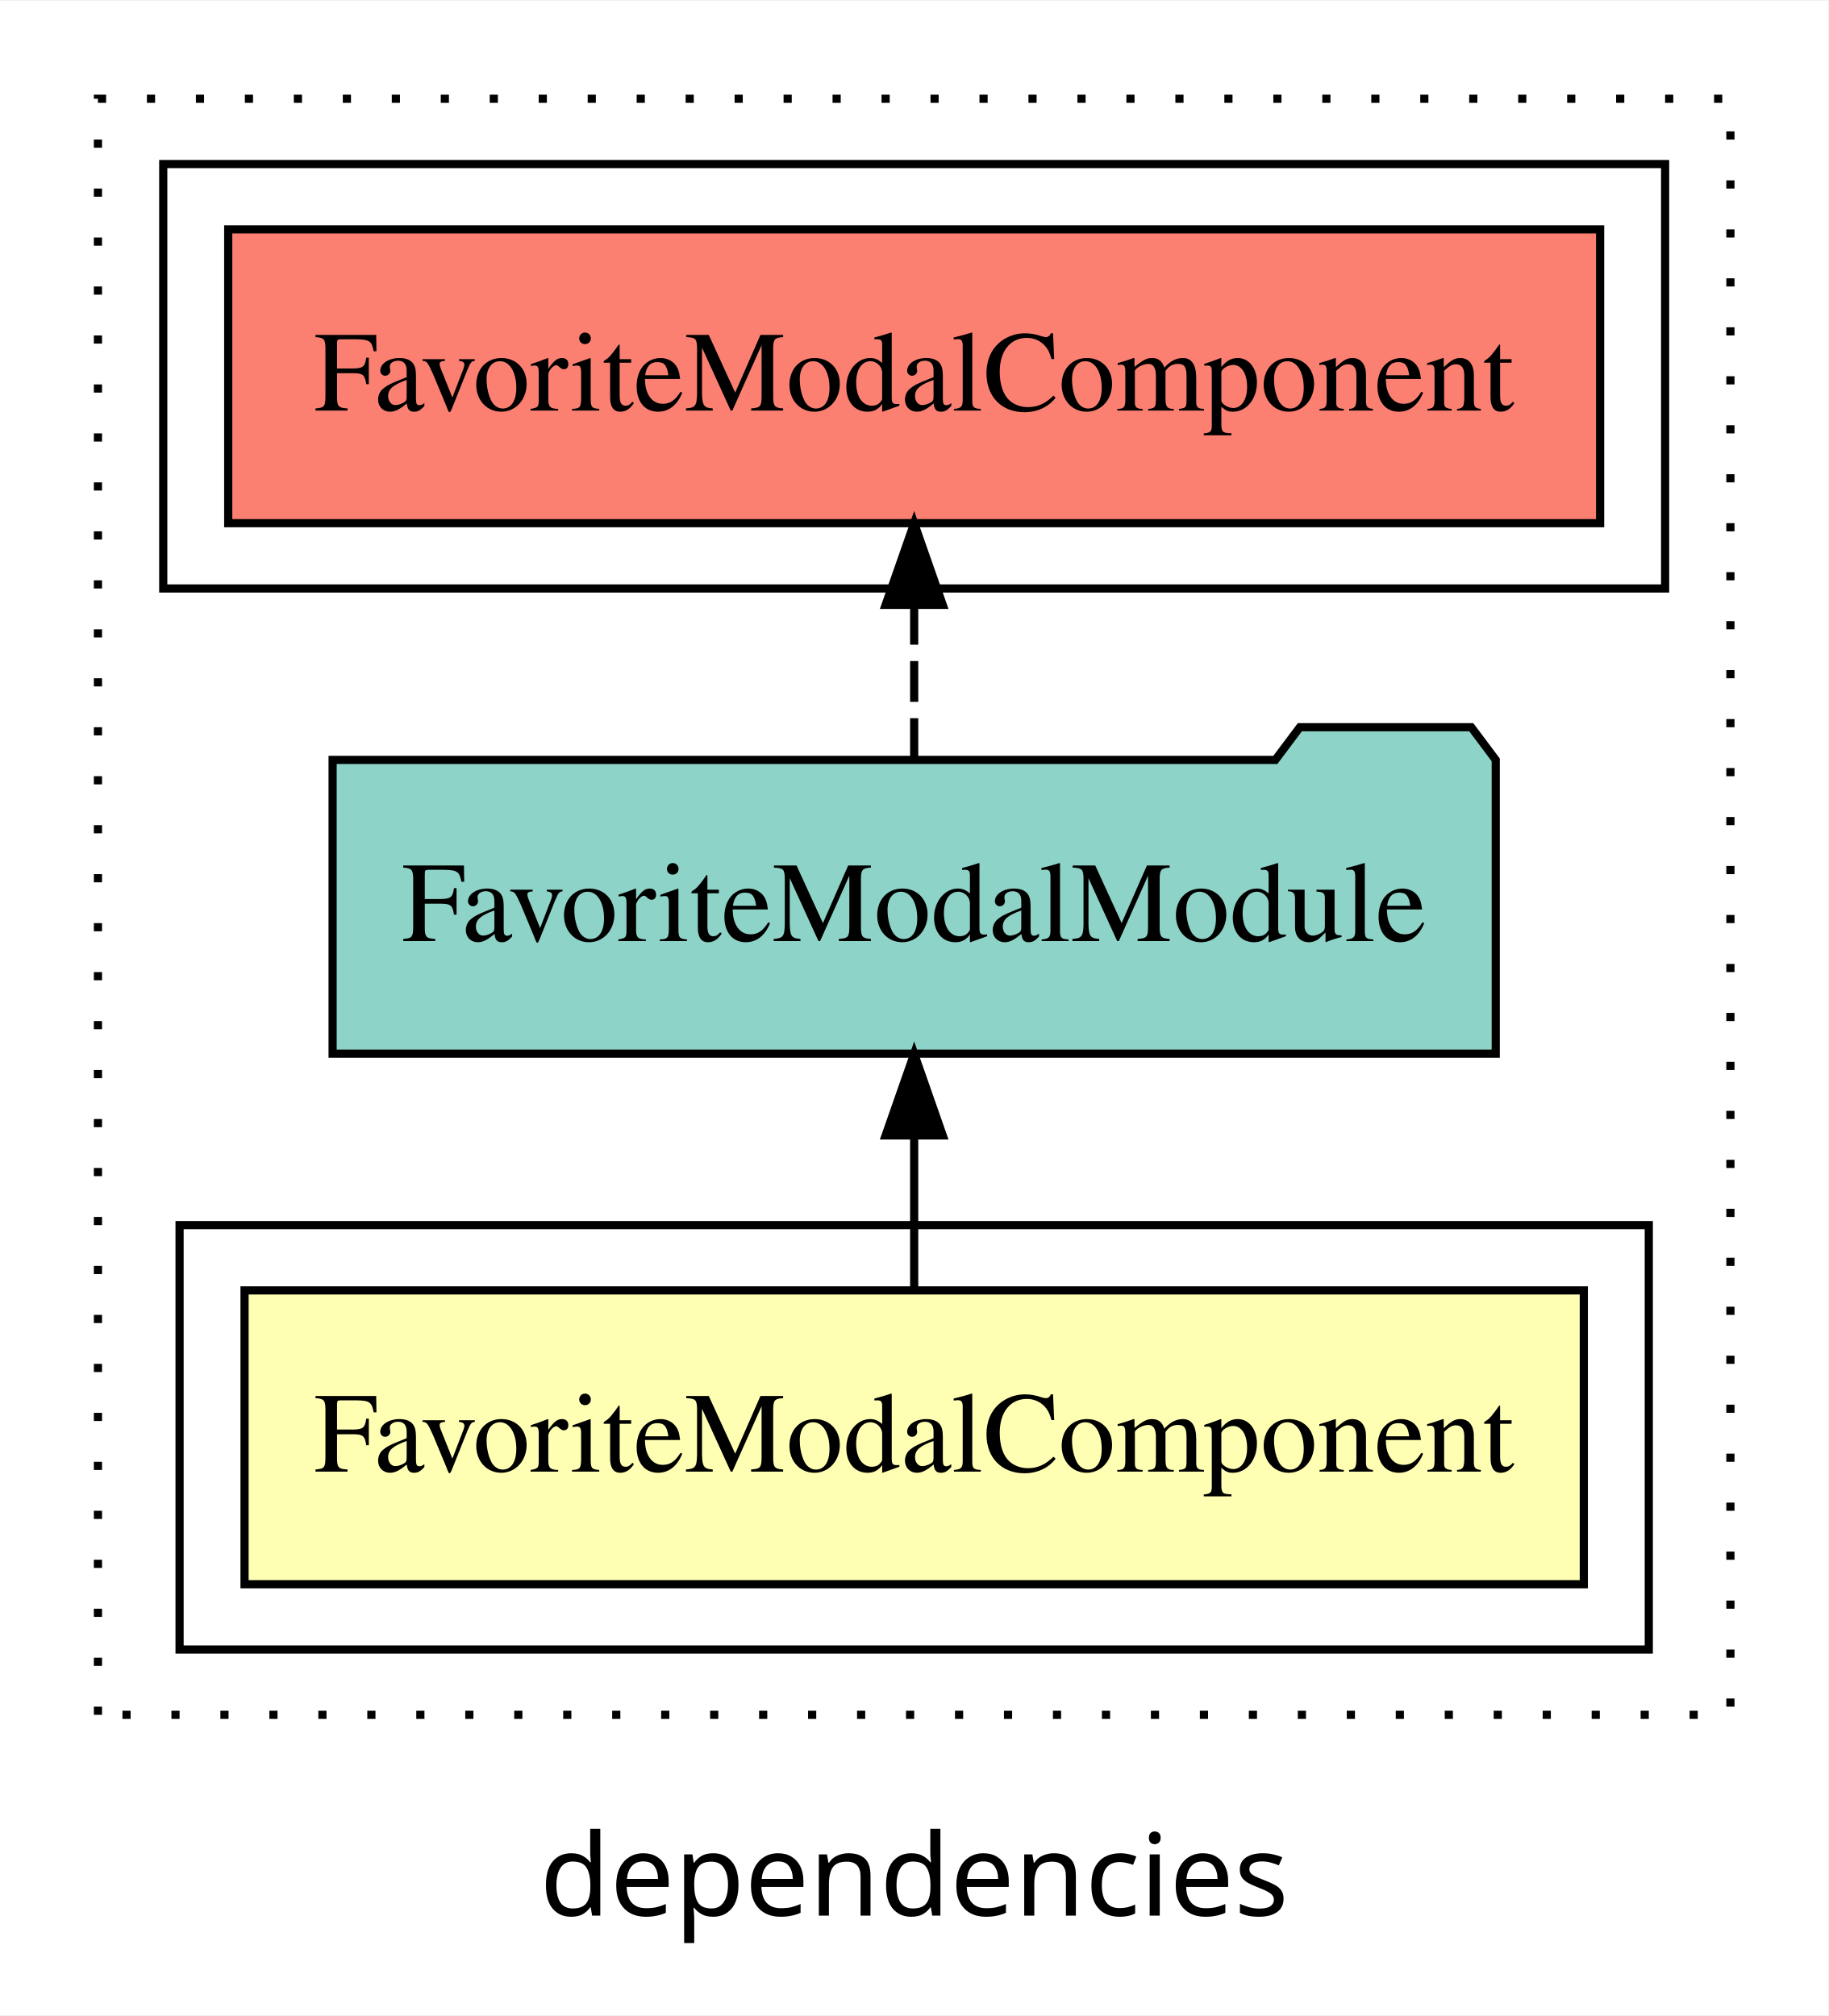
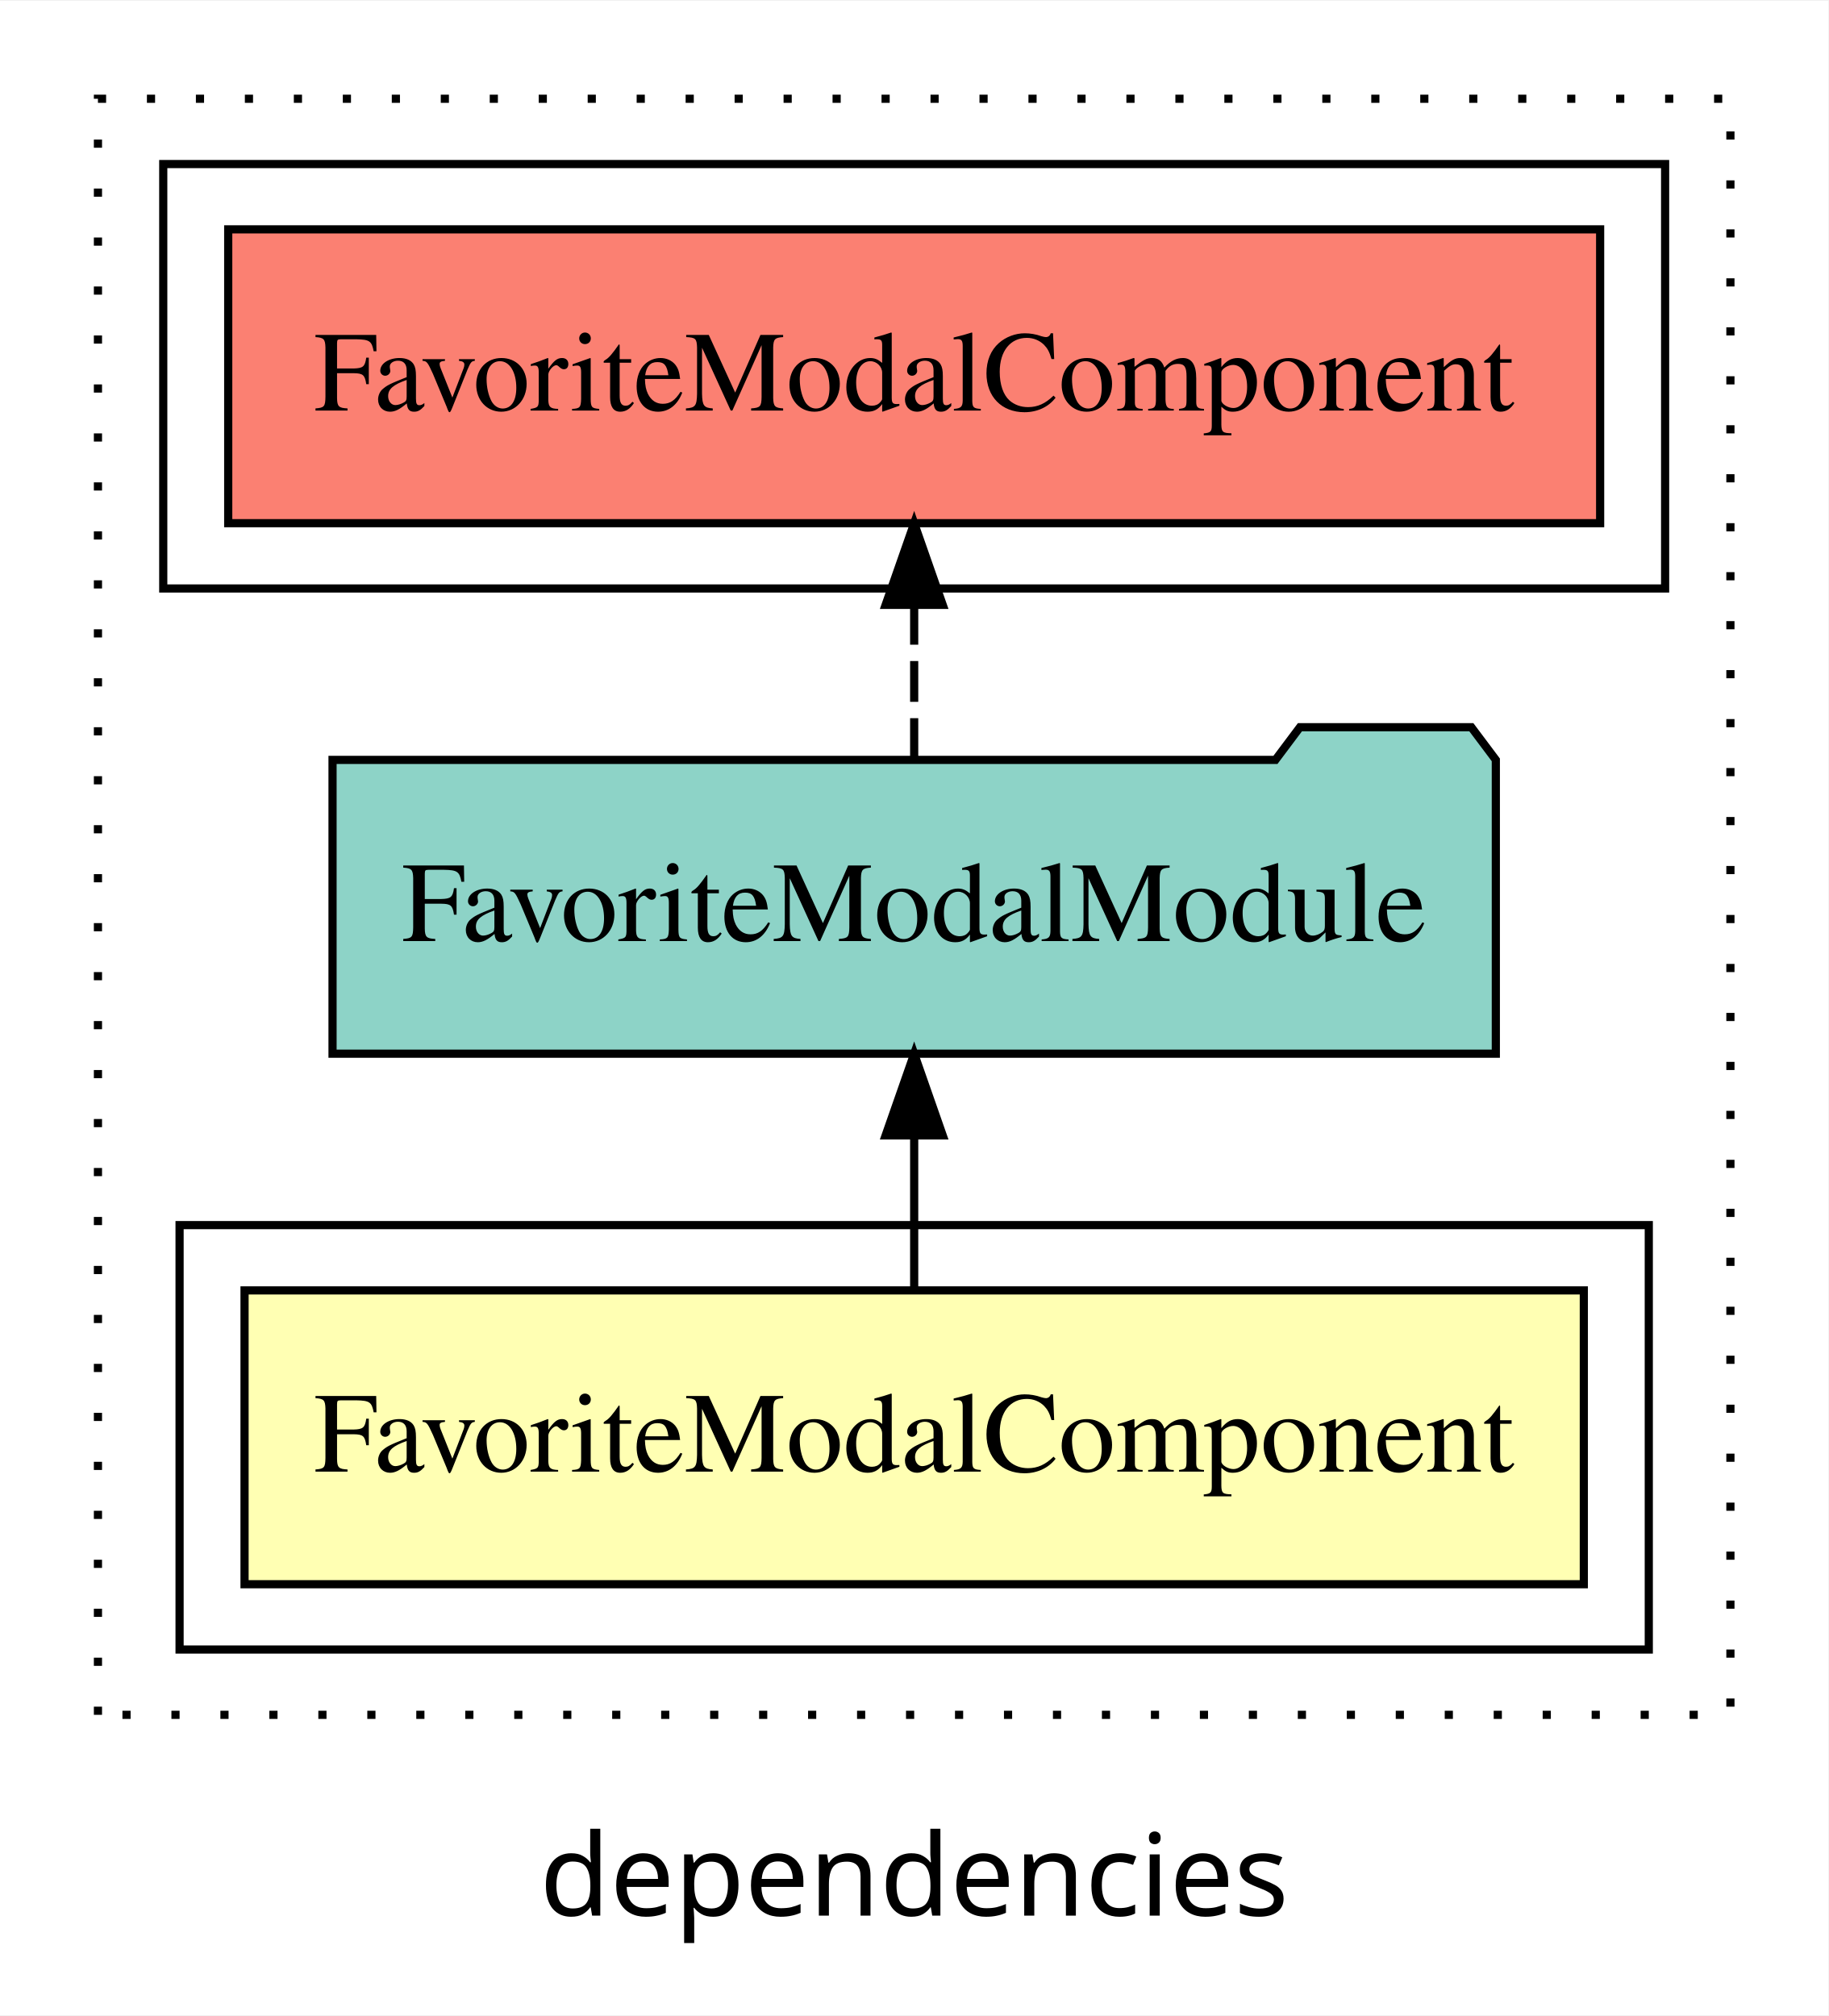
<svg xmlns="http://www.w3.org/2000/svg" width="224pt" height="247pt" viewBox="0.00 0.00 224.00 246.80">
  <g id="graph0" class="graph" transform="scale(1 1) rotate(0) translate(4 242.8)">
    <polygon fill="white" stroke="transparent" points="-4,4 -4,-242.8 220,-242.8 220,4 -4,4" />
    <text text-anchor="middle" x="108" y="-8.2" font-family="sans-serif" font-size="14.00">dependencies</text>
    <g id="clust1" class="cluster">
      <polygon fill="none" stroke="black" stroke-dasharray="1,5" points="8,-32.8 8,-230.8 208,-230.8 208,-32.8 8,-32.8" />
    </g>
    <g id="clust2" class="cluster">
      <polygon fill="none" stroke="black" points="18,-40.8 18,-92.8 198,-92.8 198,-40.8 18,-40.8" />
    </g>
    <g id="clust5" class="cluster">
      <polygon fill="none" stroke="black" points="16,-170.8 16,-222.8 200,-222.8 200,-170.8 16,-170.8" />
    </g>
    <g id="node1" class="node">
      <polygon fill="#ffffb3" stroke="black" points="190.04,-84.8 25.96,-84.8 25.96,-48.8 190.04,-48.8 190.04,-84.8" />
      <text text-anchor="middle" x="108" y="-62.6" font-family="Times,serif" font-size="14.00">FavoriteModalComponent</text>
    </g>
    <g id="node2" class="node">
-       <polygon fill="#8dd3c7" stroke="black" points="179.25,-149.8 176.25,-153.8 155.25,-153.8 152.25,-149.8 36.75,-149.8 36.75,-113.8 179.25,-113.8 179.25,-149.8" />
+       <polygon fill="#8dd3c7" stroke="black" points="179.26,-149.8 176.26,-153.8 155.26,-153.8 152.26,-149.8 36.74,-149.8 36.74,-113.8 179.26,-113.8 179.26,-149.8" />
      <text text-anchor="middle" x="108" y="-127.6" font-family="Times,serif" font-size="14.00">FavoriteModalModule</text>
    </g>
    <g id="edge1" class="edge">
      <path fill="none" stroke="black" d="M108,-84.91C108,-84.91 108,-103.79 108,-103.79" />
      <polygon fill="black" stroke="black" points="104.5,-103.79 108,-113.79 111.5,-103.79 104.5,-103.79" />
    </g>
    <g id="node3" class="node">
      <polygon fill="#fb8072" stroke="black" points="192.04,-214.8 23.96,-214.8 23.96,-178.8 192.04,-178.8 192.04,-214.8" />
      <text text-anchor="middle" x="108" y="-192.6" font-family="Times,serif" font-size="14.00">FavoriteModalComponent </text>
    </g>
    <g id="edge2" class="edge">
      <path fill="none" stroke="black" stroke-dasharray="5,2" d="M108,-149.91C108,-149.91 108,-168.79 108,-168.79" />
      <polygon fill="black" stroke="black" points="104.5,-168.79 108,-178.79 111.5,-168.79 104.5,-168.79" />
    </g>
  </g>
</svg>
